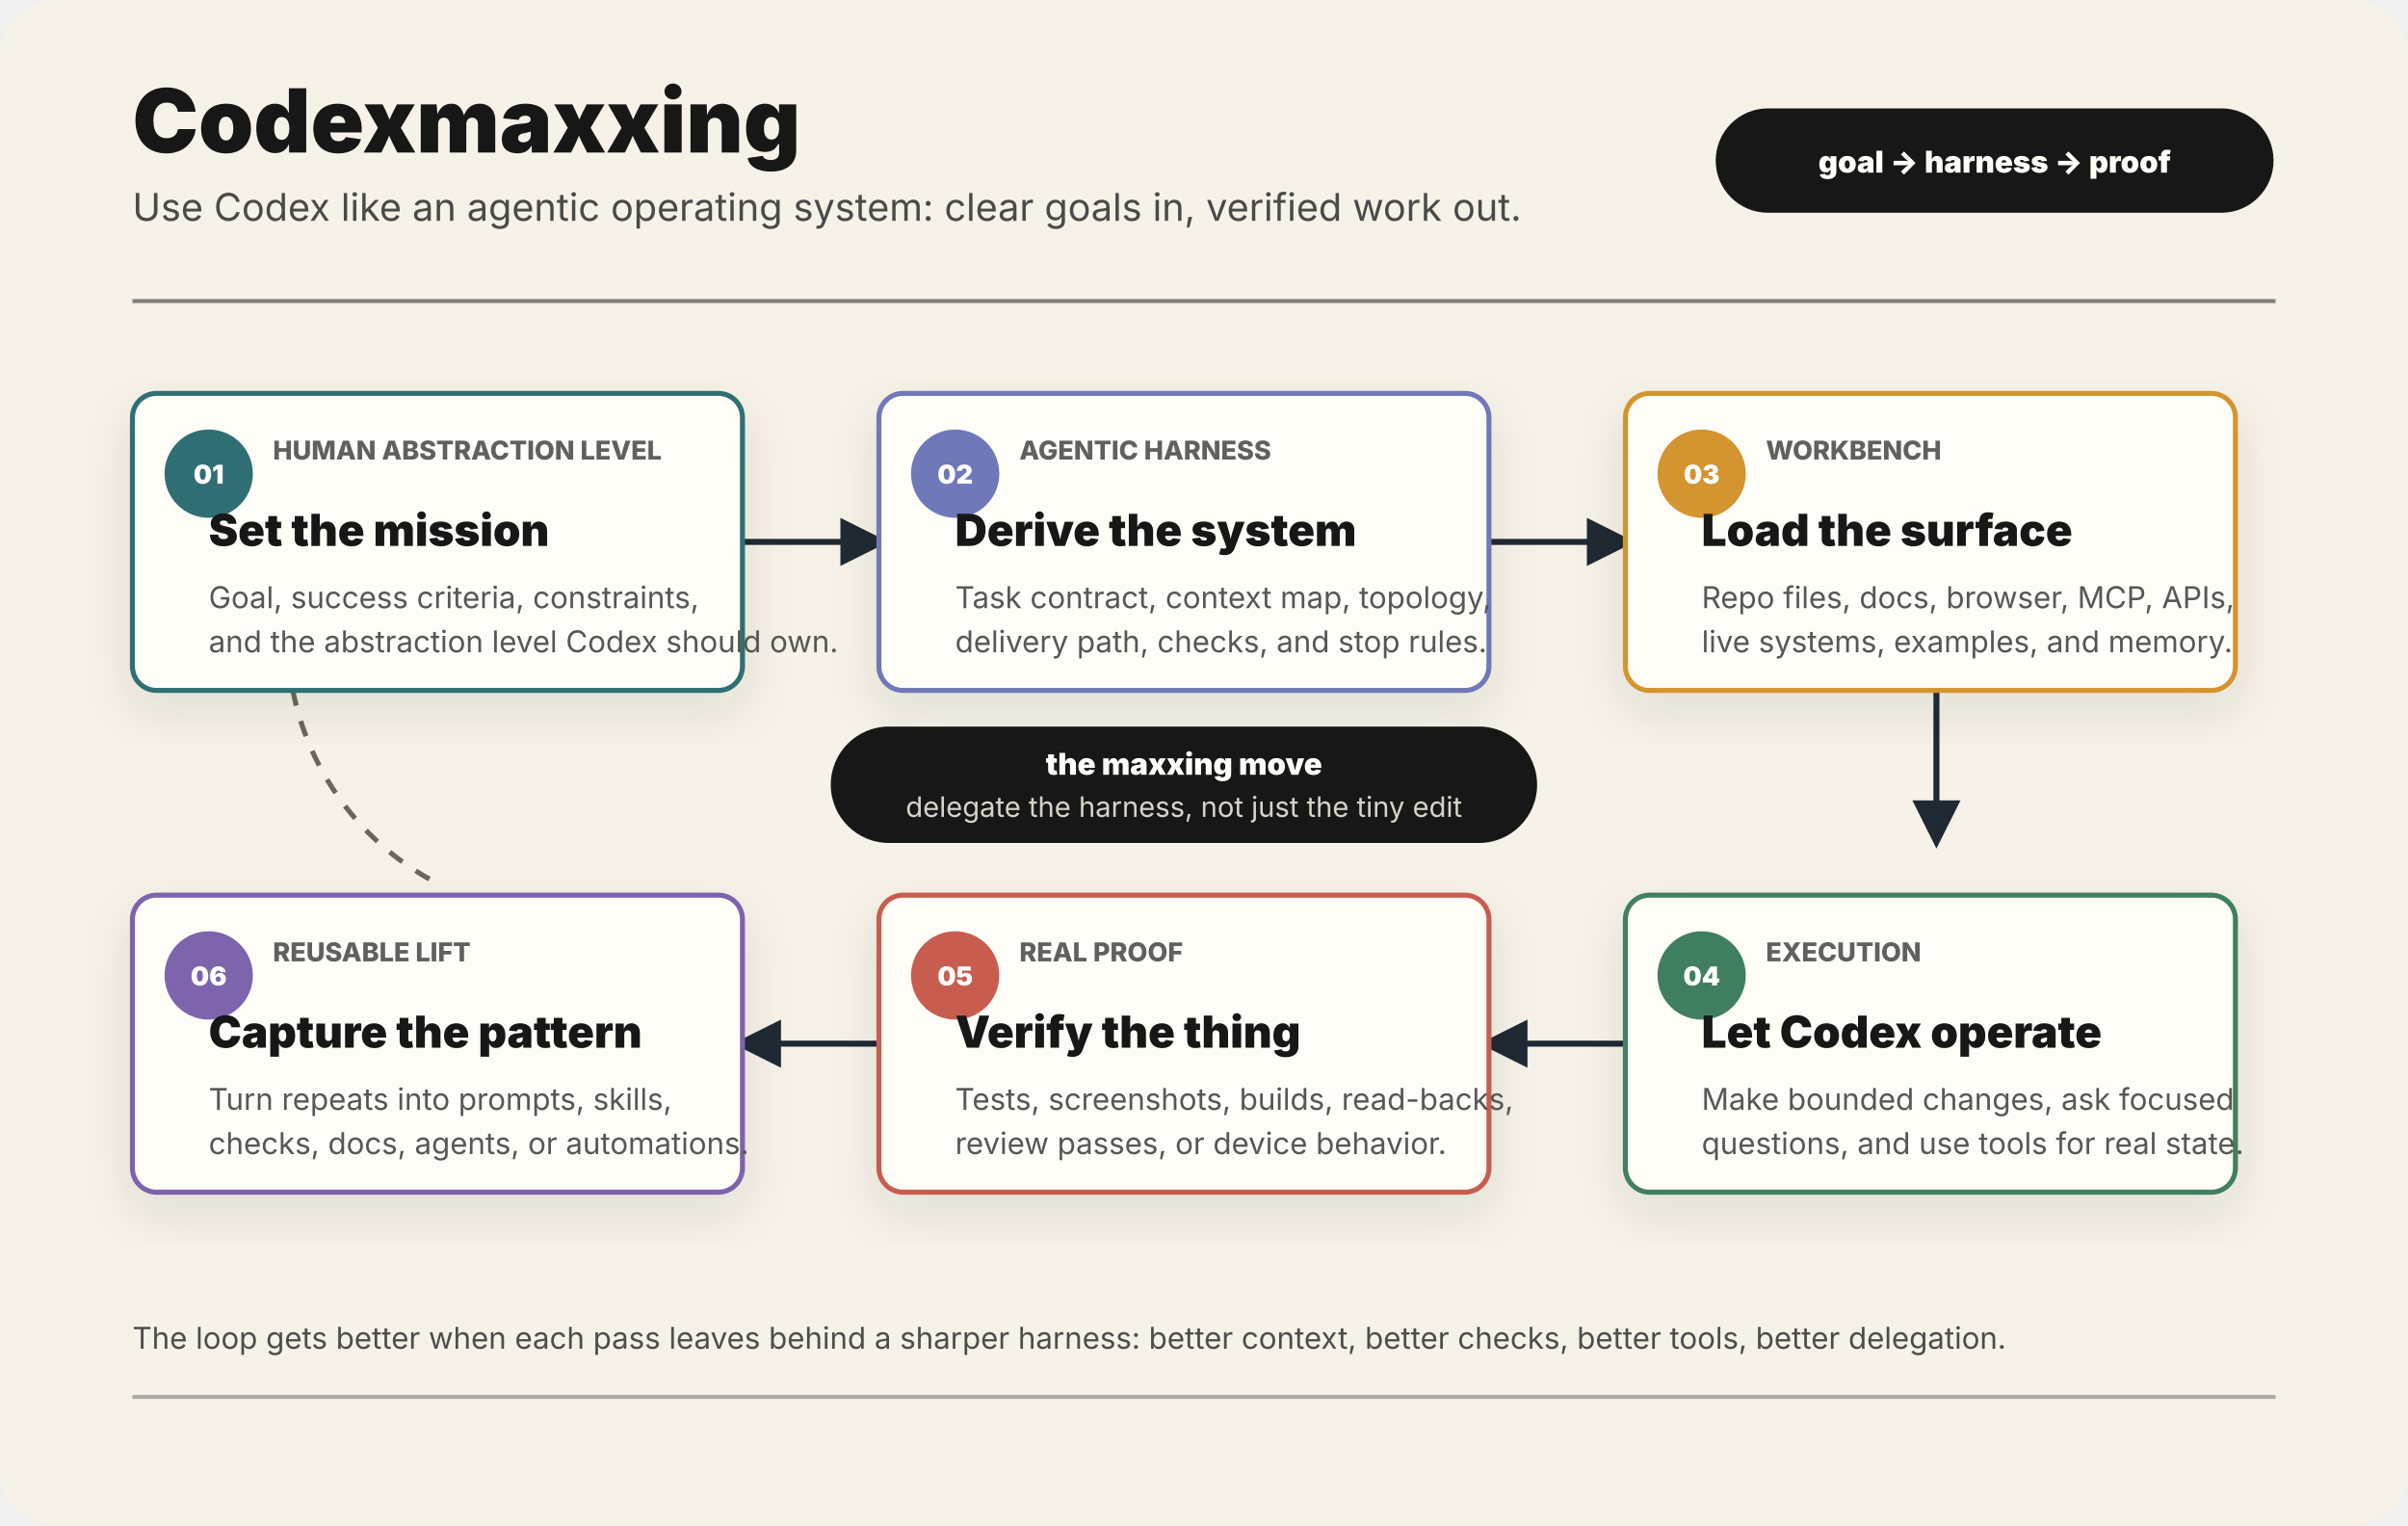
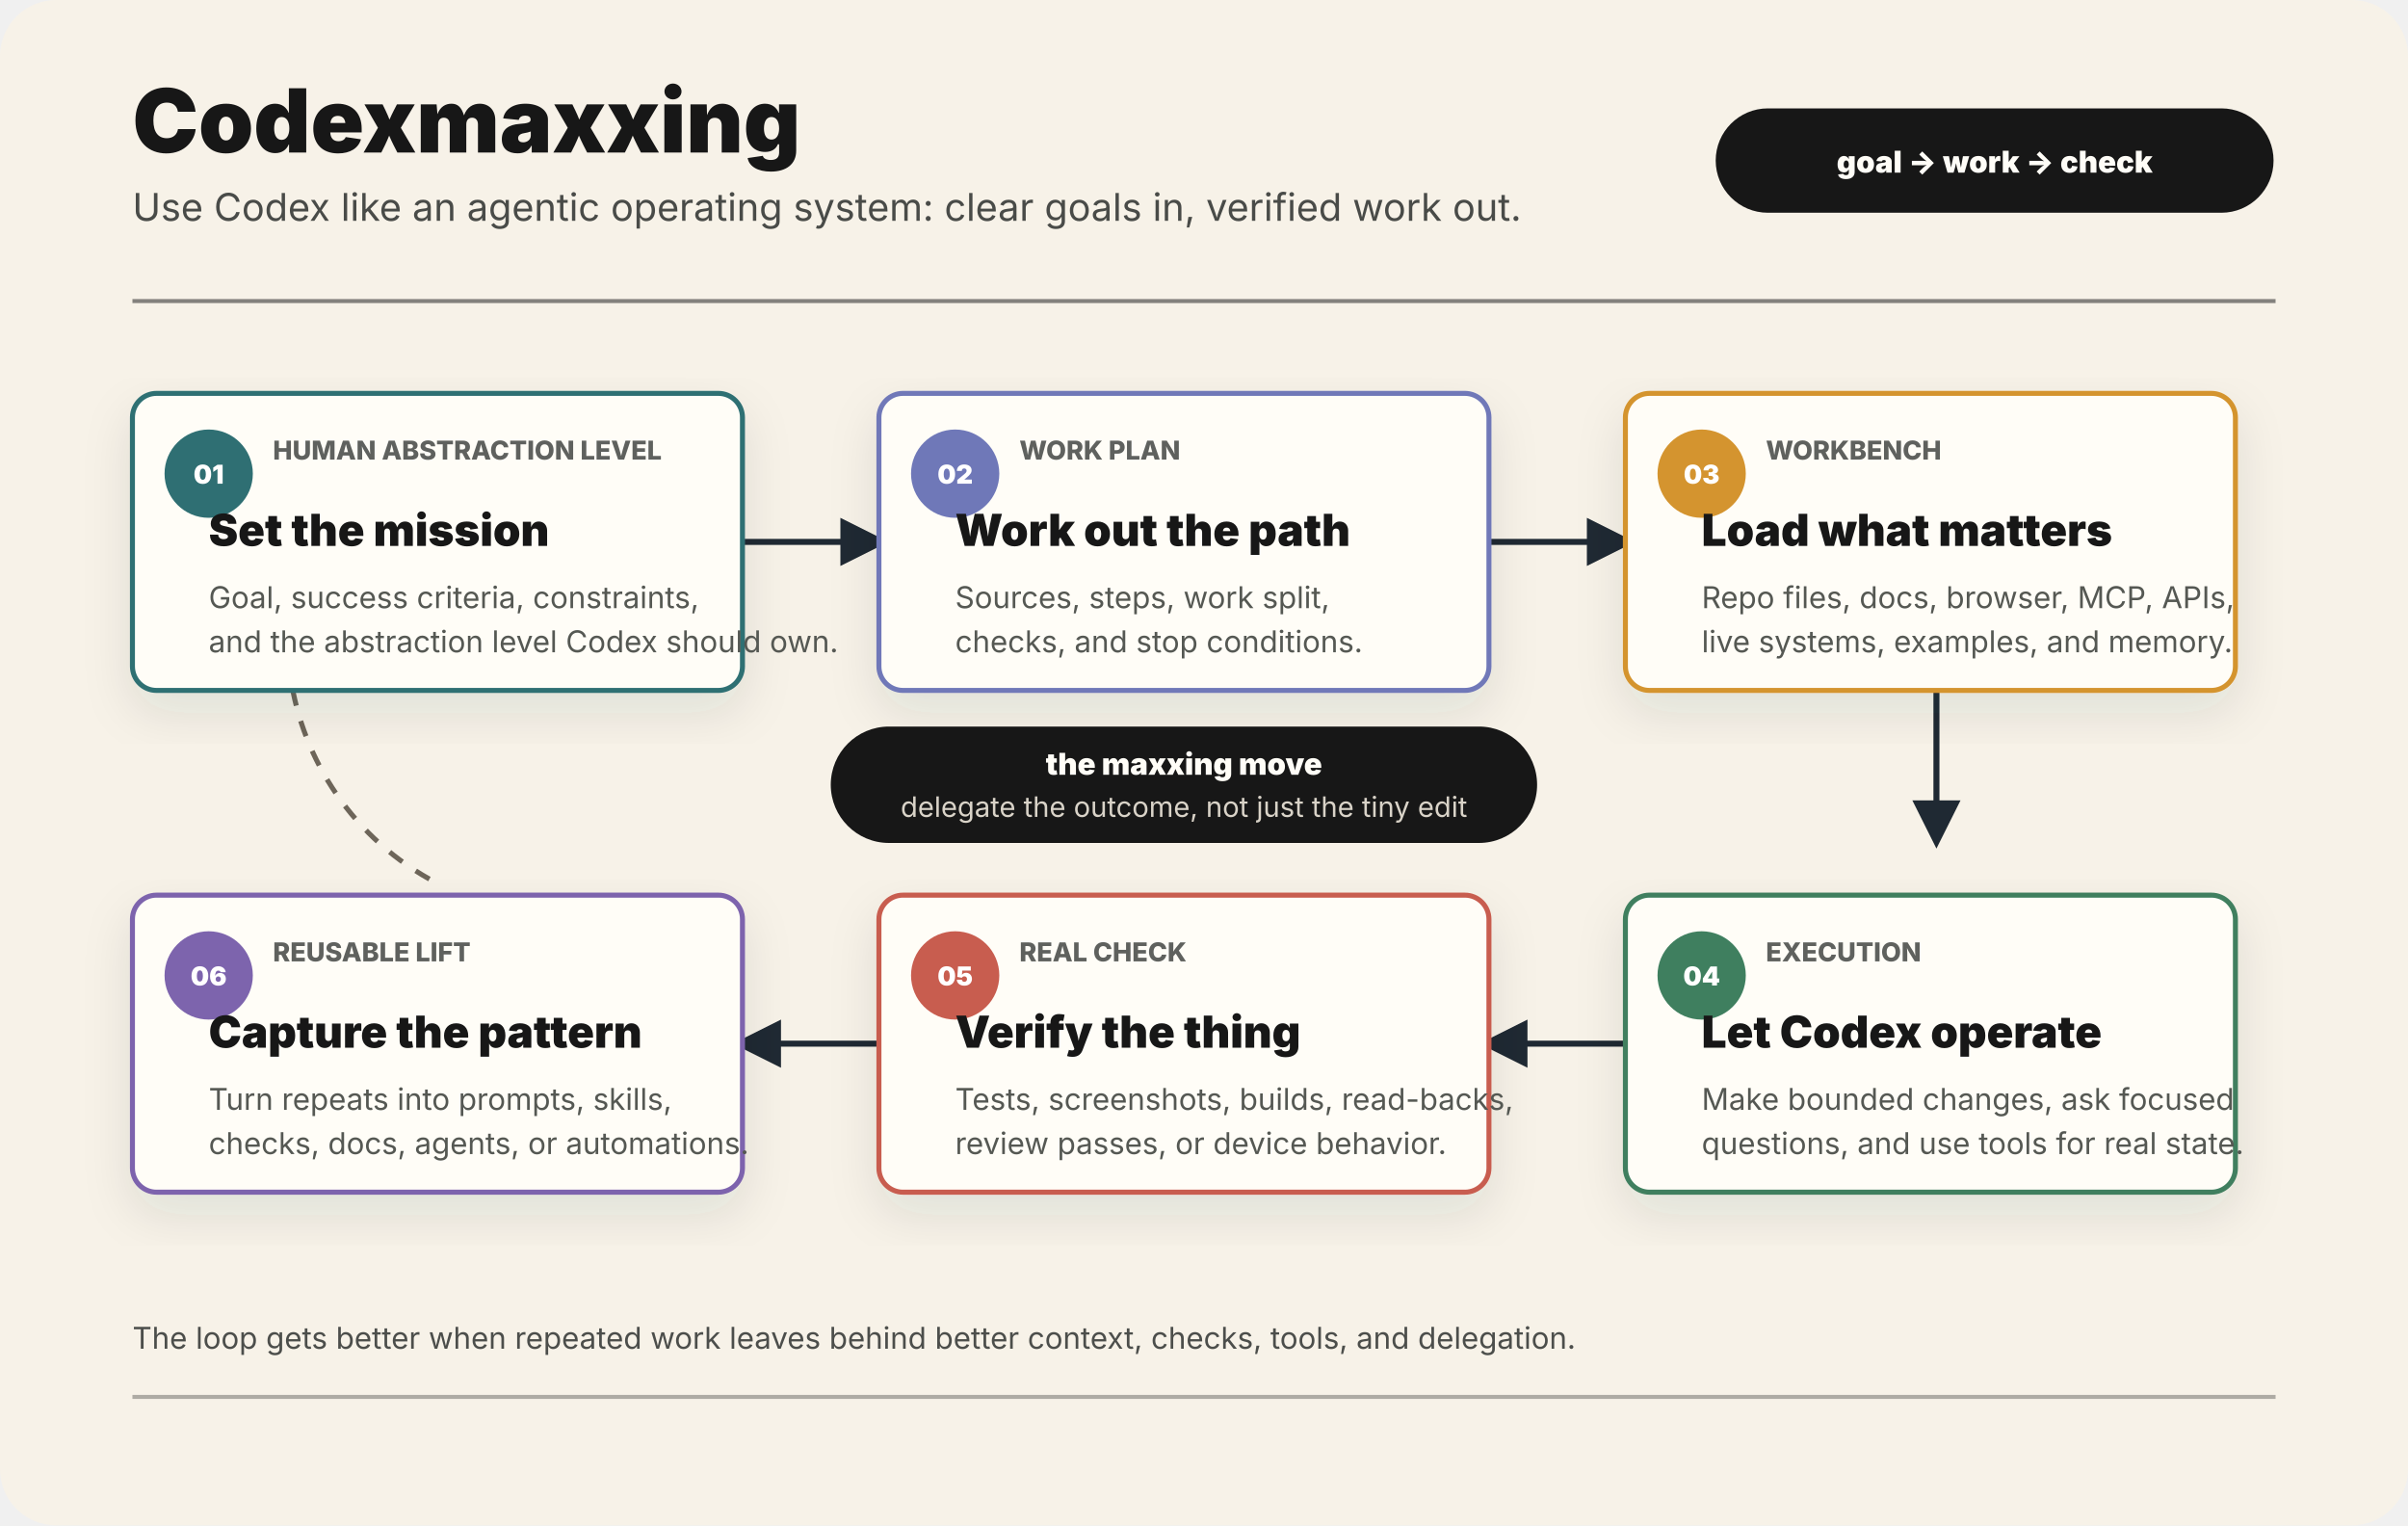
<svg xmlns="http://www.w3.org/2000/svg" width="1200" height="760" viewBox="0 0 1200 760" role="img" aria-labelledby="title desc">
  <defs>
    <marker id="arrow" viewBox="0 0 10 10" refX="8" refY="5" markerWidth="8" markerHeight="8" orient="auto-start-reverse">
      <path d="M 0 0 L 10 5 L 0 10 z" fill="#1f2933" />
    </marker>
    <filter id="soft-shadow" x="-10%" y="-12%" width="120%" height="130%">
      <feDropShadow dx="0" dy="10" stdDeviation="12" flood-color="#1f2933" flood-opacity="0.10" />
    </filter>
    <style>
      .bg { fill: #f7f2e8; }
      .ink { fill: #171717; }
      .muted { fill: #5f615e; }
      .hairline { stroke: #242424; stroke-width: 2; fill: none; }
      .flow { stroke: #1f2933; stroke-width: 3; fill: none; marker-end: url(#arrow); }
      .return { stroke: #6d6559; stroke-width: 2.5; fill: none; stroke-dasharray: 8 8; marker-end: url(#arrow); }
      .card { fill: #fffdf7; stroke-width: 2.5; filter: url(#soft-shadow); }
      .stage { font-family: ui-sans-serif, -apple-system, BlinkMacSystemFont, "Segoe UI", sans-serif; font-size: 13px; font-weight: 900; fill: #ffffff; text-anchor: middle; dominant-baseline: middle; }
      .title { font-family: ui-sans-serif, -apple-system, BlinkMacSystemFont, "Segoe UI", sans-serif; font-size: 44px; font-weight: 900; letter-spacing: 0; fill: #171717; }
      .subtitle { font-family: ui-sans-serif, -apple-system, BlinkMacSystemFont, "Segoe UI", sans-serif; font-size: 19px; fill: #494b48; }
      .card-title { font-family: ui-sans-serif, -apple-system, BlinkMacSystemFont, "Segoe UI", sans-serif; font-size: 22px; font-weight: 850; fill: #171717; }
      .card-copy { font-family: ui-sans-serif, -apple-system, BlinkMacSystemFont, "Segoe UI", sans-serif; font-size: 15px; fill: #555853; }
      .small-label { font-family: ui-sans-serif, -apple-system, BlinkMacSystemFont, "Segoe UI", sans-serif; font-size: 13px; font-weight: 800; fill: #5f615e; letter-spacing: 0; }
      .caption { font-family: ui-sans-serif, -apple-system, BlinkMacSystemFont, "Segoe UI", sans-serif; font-size: 15px; fill: #4c4e4b; }
    </style>
  </defs>
  <rect class="bg" width="1200" height="760" rx="28" />
  <g>
    <text x="66" y="76" class="title">Codexmaxxing</text>
    <text x="66" y="110" class="subtitle">Use Codex like an agentic operating system: clear goals in, verified work out.</text>
    <rect x="855" y="54" width="278" height="52" rx="26" fill="#171717" />
-     <text x="994" y="86" fill="#fffdf7" font-family="ui-sans-serif, -apple-system, BlinkMacSystemFont, Segoe UI, sans-serif" font-size="15" font-weight="850" text-anchor="middle">goal -&gt; harness -&gt; proof</text>
+     <text x="994" y="86" fill="#fffdf7" font-family="ui-sans-serif, -apple-system, BlinkMacSystemFont, Segoe UI, sans-serif" font-size="15" font-weight="850" text-anchor="middle">goal -&gt; work -&gt; check</text>
  </g>
  <g opacity="0.55">
    <path d="M66 150 H1134" class="hairline" />
  </g>
  <g>
    <path class="flow" d="M370 270 H438" />
    <path class="flow" d="M742 270 H810" />
    <path class="flow" d="M965 338 V418" />
    <path class="flow" d="M810 520 H742" />
    <path class="flow" d="M438 520 H370" />
    <path class="return" d="M214 438 C132 392 118 276 190 224" />
  </g>
  <g>
    <rect class="card" x="66" y="196" width="304" height="148" rx="12" stroke="#2f6f73" />
    <circle cx="104" cy="236" r="22" fill="#2f6f73" />
    <text x="104" y="236" class="stage">01</text>
    <text x="136" y="229" class="small-label">HUMAN ABSTRACTION LEVEL</text>
    <text x="104" y="272" class="card-title">Set the mission</text>
    <text x="104" y="303" class="card-copy">
      <tspan x="104" dy="0">Goal, success criteria, constraints,</tspan>
      <tspan x="104" dy="22">and the abstraction level Codex should own.</tspan>
    </text>
  </g>
  <g>
    <rect class="card" x="438" y="196" width="304" height="148" rx="12" stroke="#6f78b8" />
    <circle cx="476" cy="236" r="22" fill="#6f78b8" />
    <text x="476" y="236" class="stage">02</text>
-     <text x="508" y="229" class="small-label">AGENTIC HARNESS</text>
-     <text x="476" y="272" class="card-title">Derive the system</text>
+     <text x="508" y="229" class="small-label">WORK PLAN</text>
+     <text x="476" y="272" class="card-title">Work out the path</text>
    <text x="476" y="303" class="card-copy">
-       <tspan x="476" dy="0">Task contract, context map, topology,</tspan>
-       <tspan x="476" dy="22">delivery path, checks, and stop rules.</tspan>
+       <tspan x="476" dy="0">Sources, steps, work split,</tspan>
+       <tspan x="476" dy="22">checks, and stop conditions.</tspan>
    </text>
  </g>
  <g>
    <rect class="card" x="810" y="196" width="304" height="148" rx="12" stroke="#d4942f" />
    <circle cx="848" cy="236" r="22" fill="#d4942f" />
    <text x="848" y="236" class="stage">03</text>
    <text x="880" y="229" class="small-label">WORKBENCH</text>
-     <text x="848" y="272" class="card-title">Load the surface</text>
+     <text x="848" y="272" class="card-title">Load what matters</text>
    <text x="848" y="303" class="card-copy">
      <tspan x="848" dy="0">Repo files, docs, browser, MCP, APIs,</tspan>
      <tspan x="848" dy="22">live systems, examples, and memory.</tspan>
    </text>
  </g>
  <g>
    <rect class="card" x="810" y="446" width="304" height="148" rx="12" stroke="#3f7f5f" />
    <circle cx="848" cy="486" r="22" fill="#3f7f5f" />
    <text x="848" y="486" class="stage">04</text>
    <text x="880" y="479" class="small-label">EXECUTION</text>
    <text x="848" y="522" class="card-title">Let Codex operate</text>
    <text x="848" y="553" class="card-copy">
      <tspan x="848" dy="0">Make bounded changes, ask focused</tspan>
      <tspan x="848" dy="22">questions, and use tools for real state.</tspan>
    </text>
  </g>
  <g>
    <rect class="card" x="438" y="446" width="304" height="148" rx="12" stroke="#c85d4f" />
    <circle cx="476" cy="486" r="22" fill="#c85d4f" />
    <text x="476" y="486" class="stage">05</text>
-     <text x="508" y="479" class="small-label">REAL PROOF</text>
+     <text x="508" y="479" class="small-label">REAL CHECK</text>
    <text x="476" y="522" class="card-title">Verify the thing</text>
    <text x="476" y="553" class="card-copy">
      <tspan x="476" dy="0">Tests, screenshots, builds, read-backs,</tspan>
      <tspan x="476" dy="22">review passes, or device behavior.</tspan>
    </text>
  </g>
  <g>
    <rect class="card" x="66" y="446" width="304" height="148" rx="12" stroke="#7d64ad" />
    <circle cx="104" cy="486" r="22" fill="#7d64ad" />
    <text x="104" y="486" class="stage">06</text>
    <text x="136" y="479" class="small-label">REUSABLE LIFT</text>
    <text x="104" y="522" class="card-title">Capture the pattern</text>
    <text x="104" y="553" class="card-copy">
      <tspan x="104" dy="0">Turn repeats into prompts, skills,</tspan>
      <tspan x="104" dy="22">checks, docs, agents, or automations.</tspan>
    </text>
  </g>
  <g>
    <rect x="414" y="362" width="352" height="58" rx="29" fill="#171717" />
    <text x="590" y="386" fill="#fffdf7" font-family="ui-sans-serif, -apple-system, BlinkMacSystemFont, Segoe UI, sans-serif" font-size="15" font-weight="850" text-anchor="middle">the maxxing move</text>
-     <text x="590" y="407" fill="#d9d3c8" font-family="ui-sans-serif, -apple-system, BlinkMacSystemFont, Segoe UI, sans-serif" font-size="14" text-anchor="middle">delegate the harness, not just the tiny edit</text>
+     <text x="590" y="407" fill="#d9d3c8" font-family="ui-sans-serif, -apple-system, BlinkMacSystemFont, Segoe UI, sans-serif" font-size="14" text-anchor="middle">delegate the outcome, not just the tiny edit</text>
  </g>
  <g>
-     <text x="66" y="672" class="caption">The loop gets better when each pass leaves behind a sharper harness: better context, better checks, better tools, better delegation.</text>
+     <text x="66" y="672" class="caption">The loop gets better when repeated work leaves behind better context, checks, tools, and delegation.</text>
    <path d="M66 696 H1134" class="hairline" opacity="0.35" />
  </g>
</svg>
